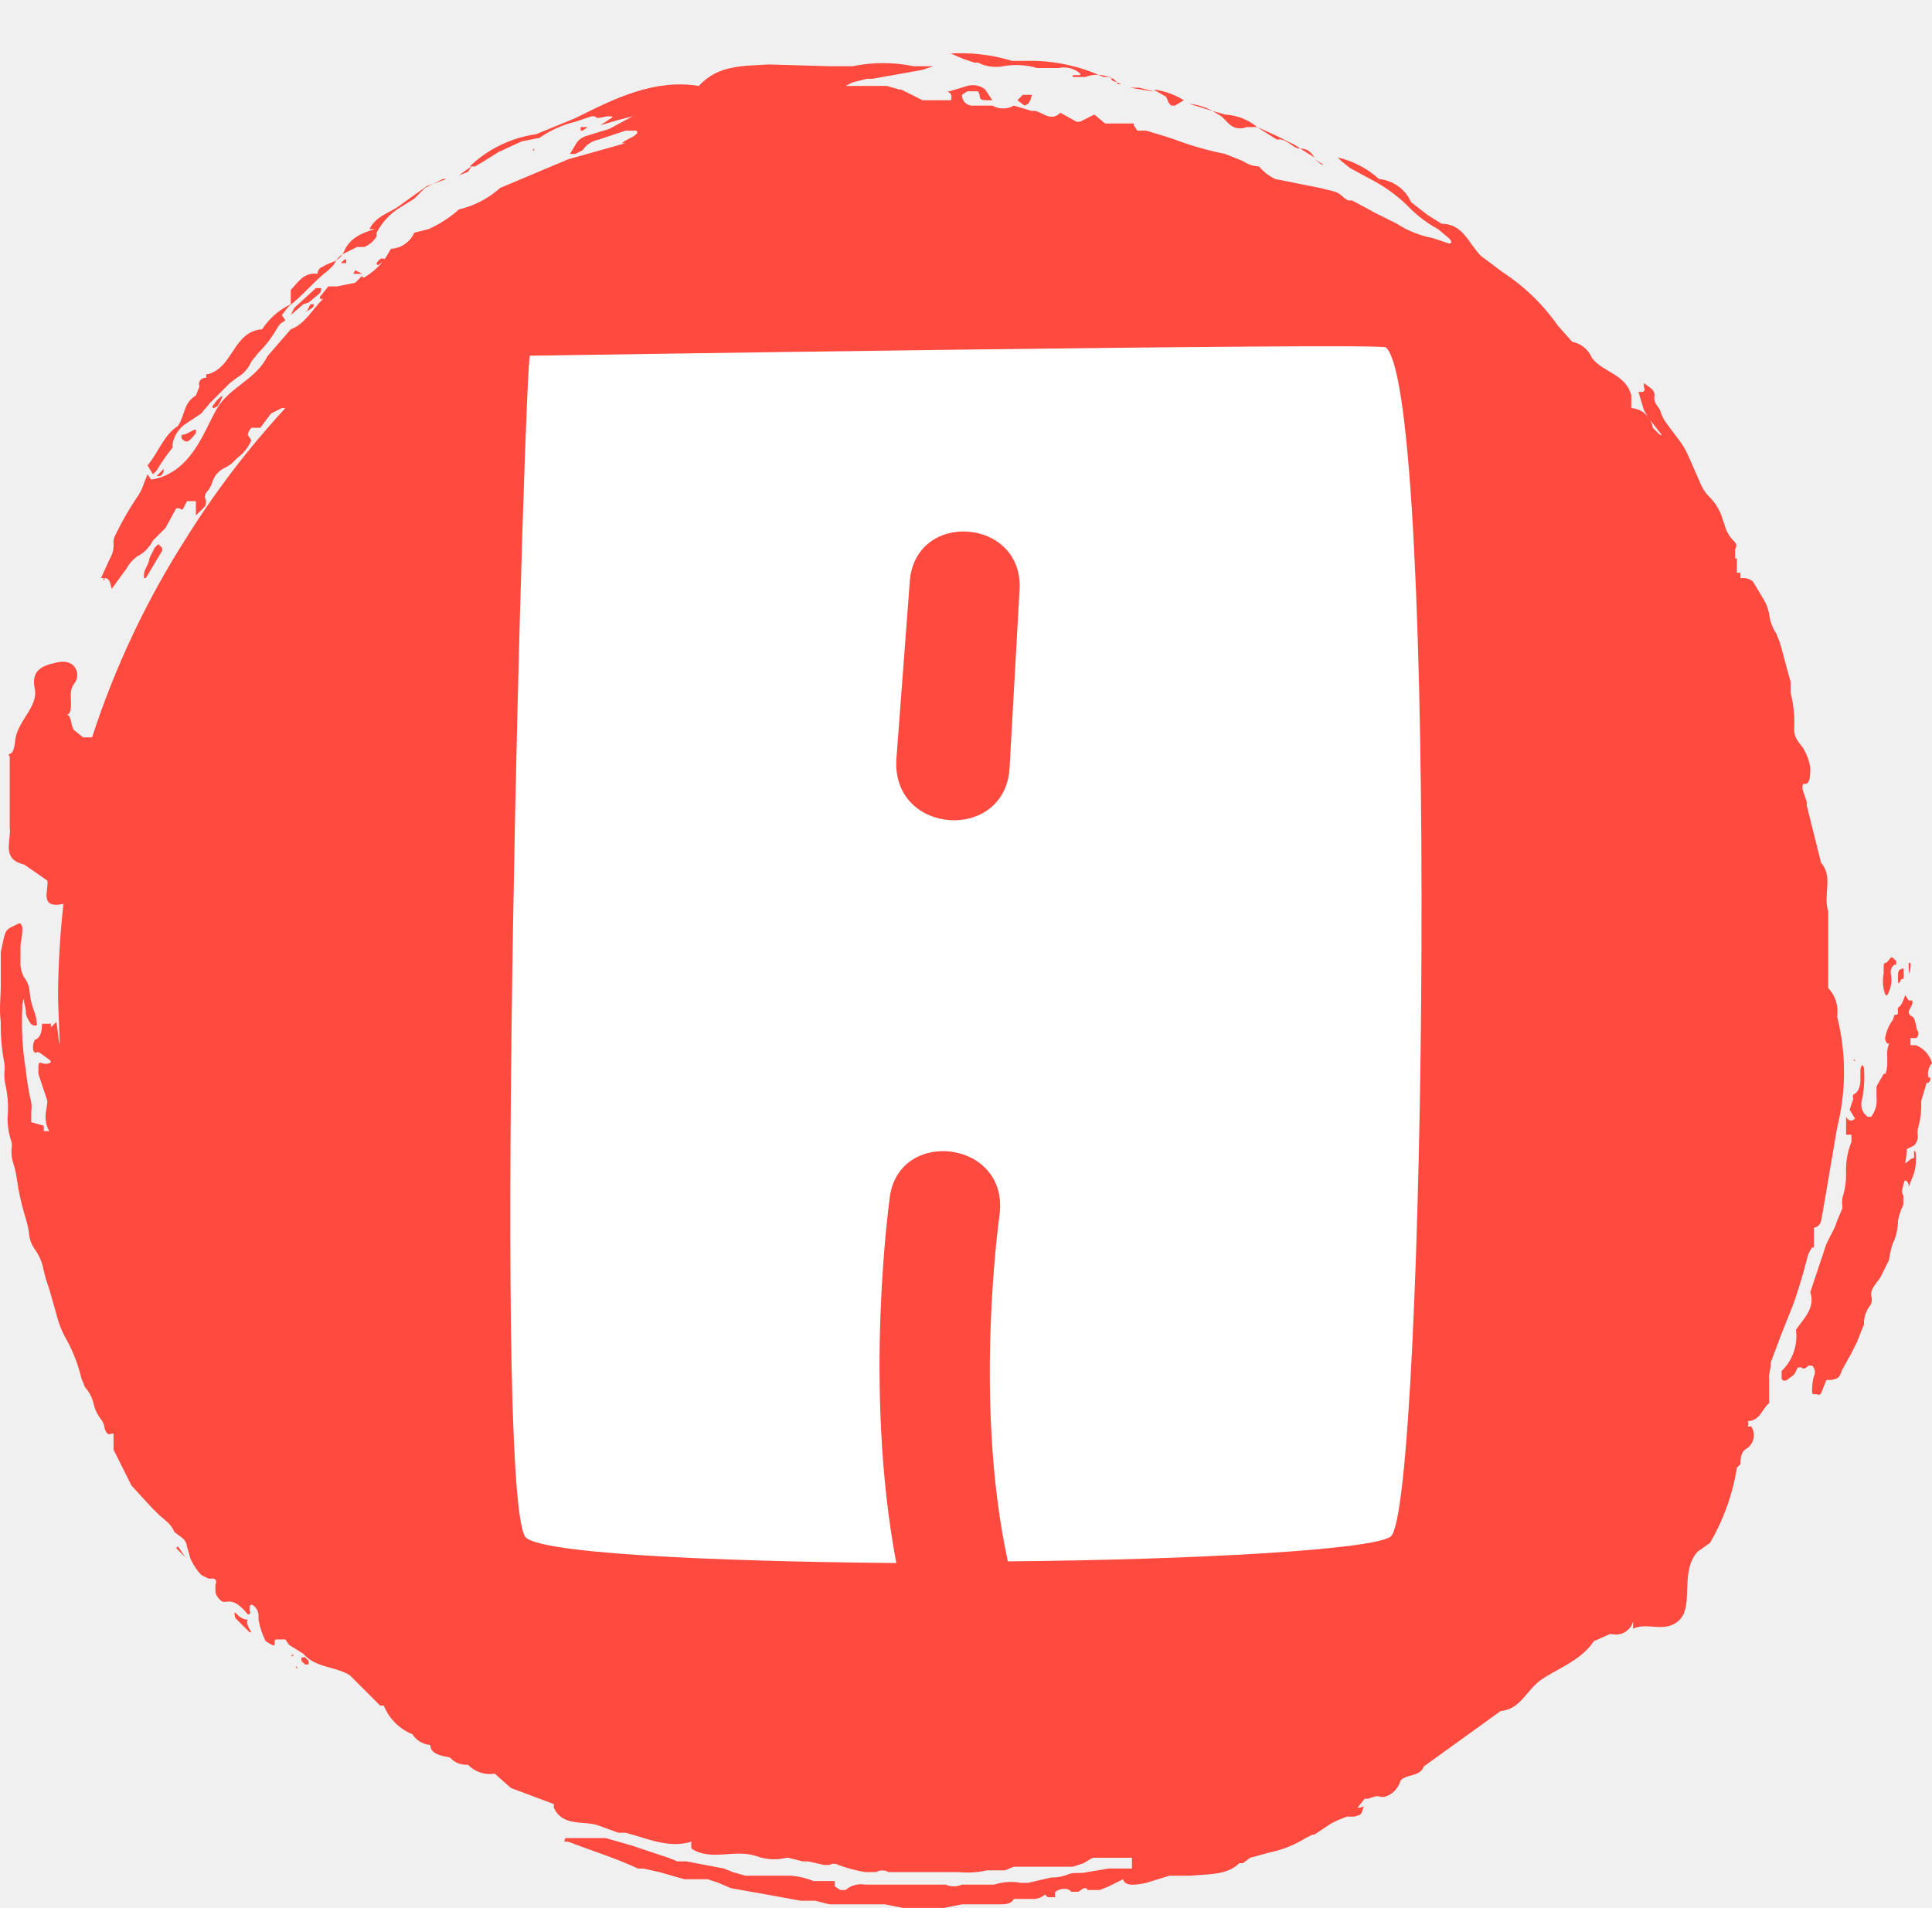
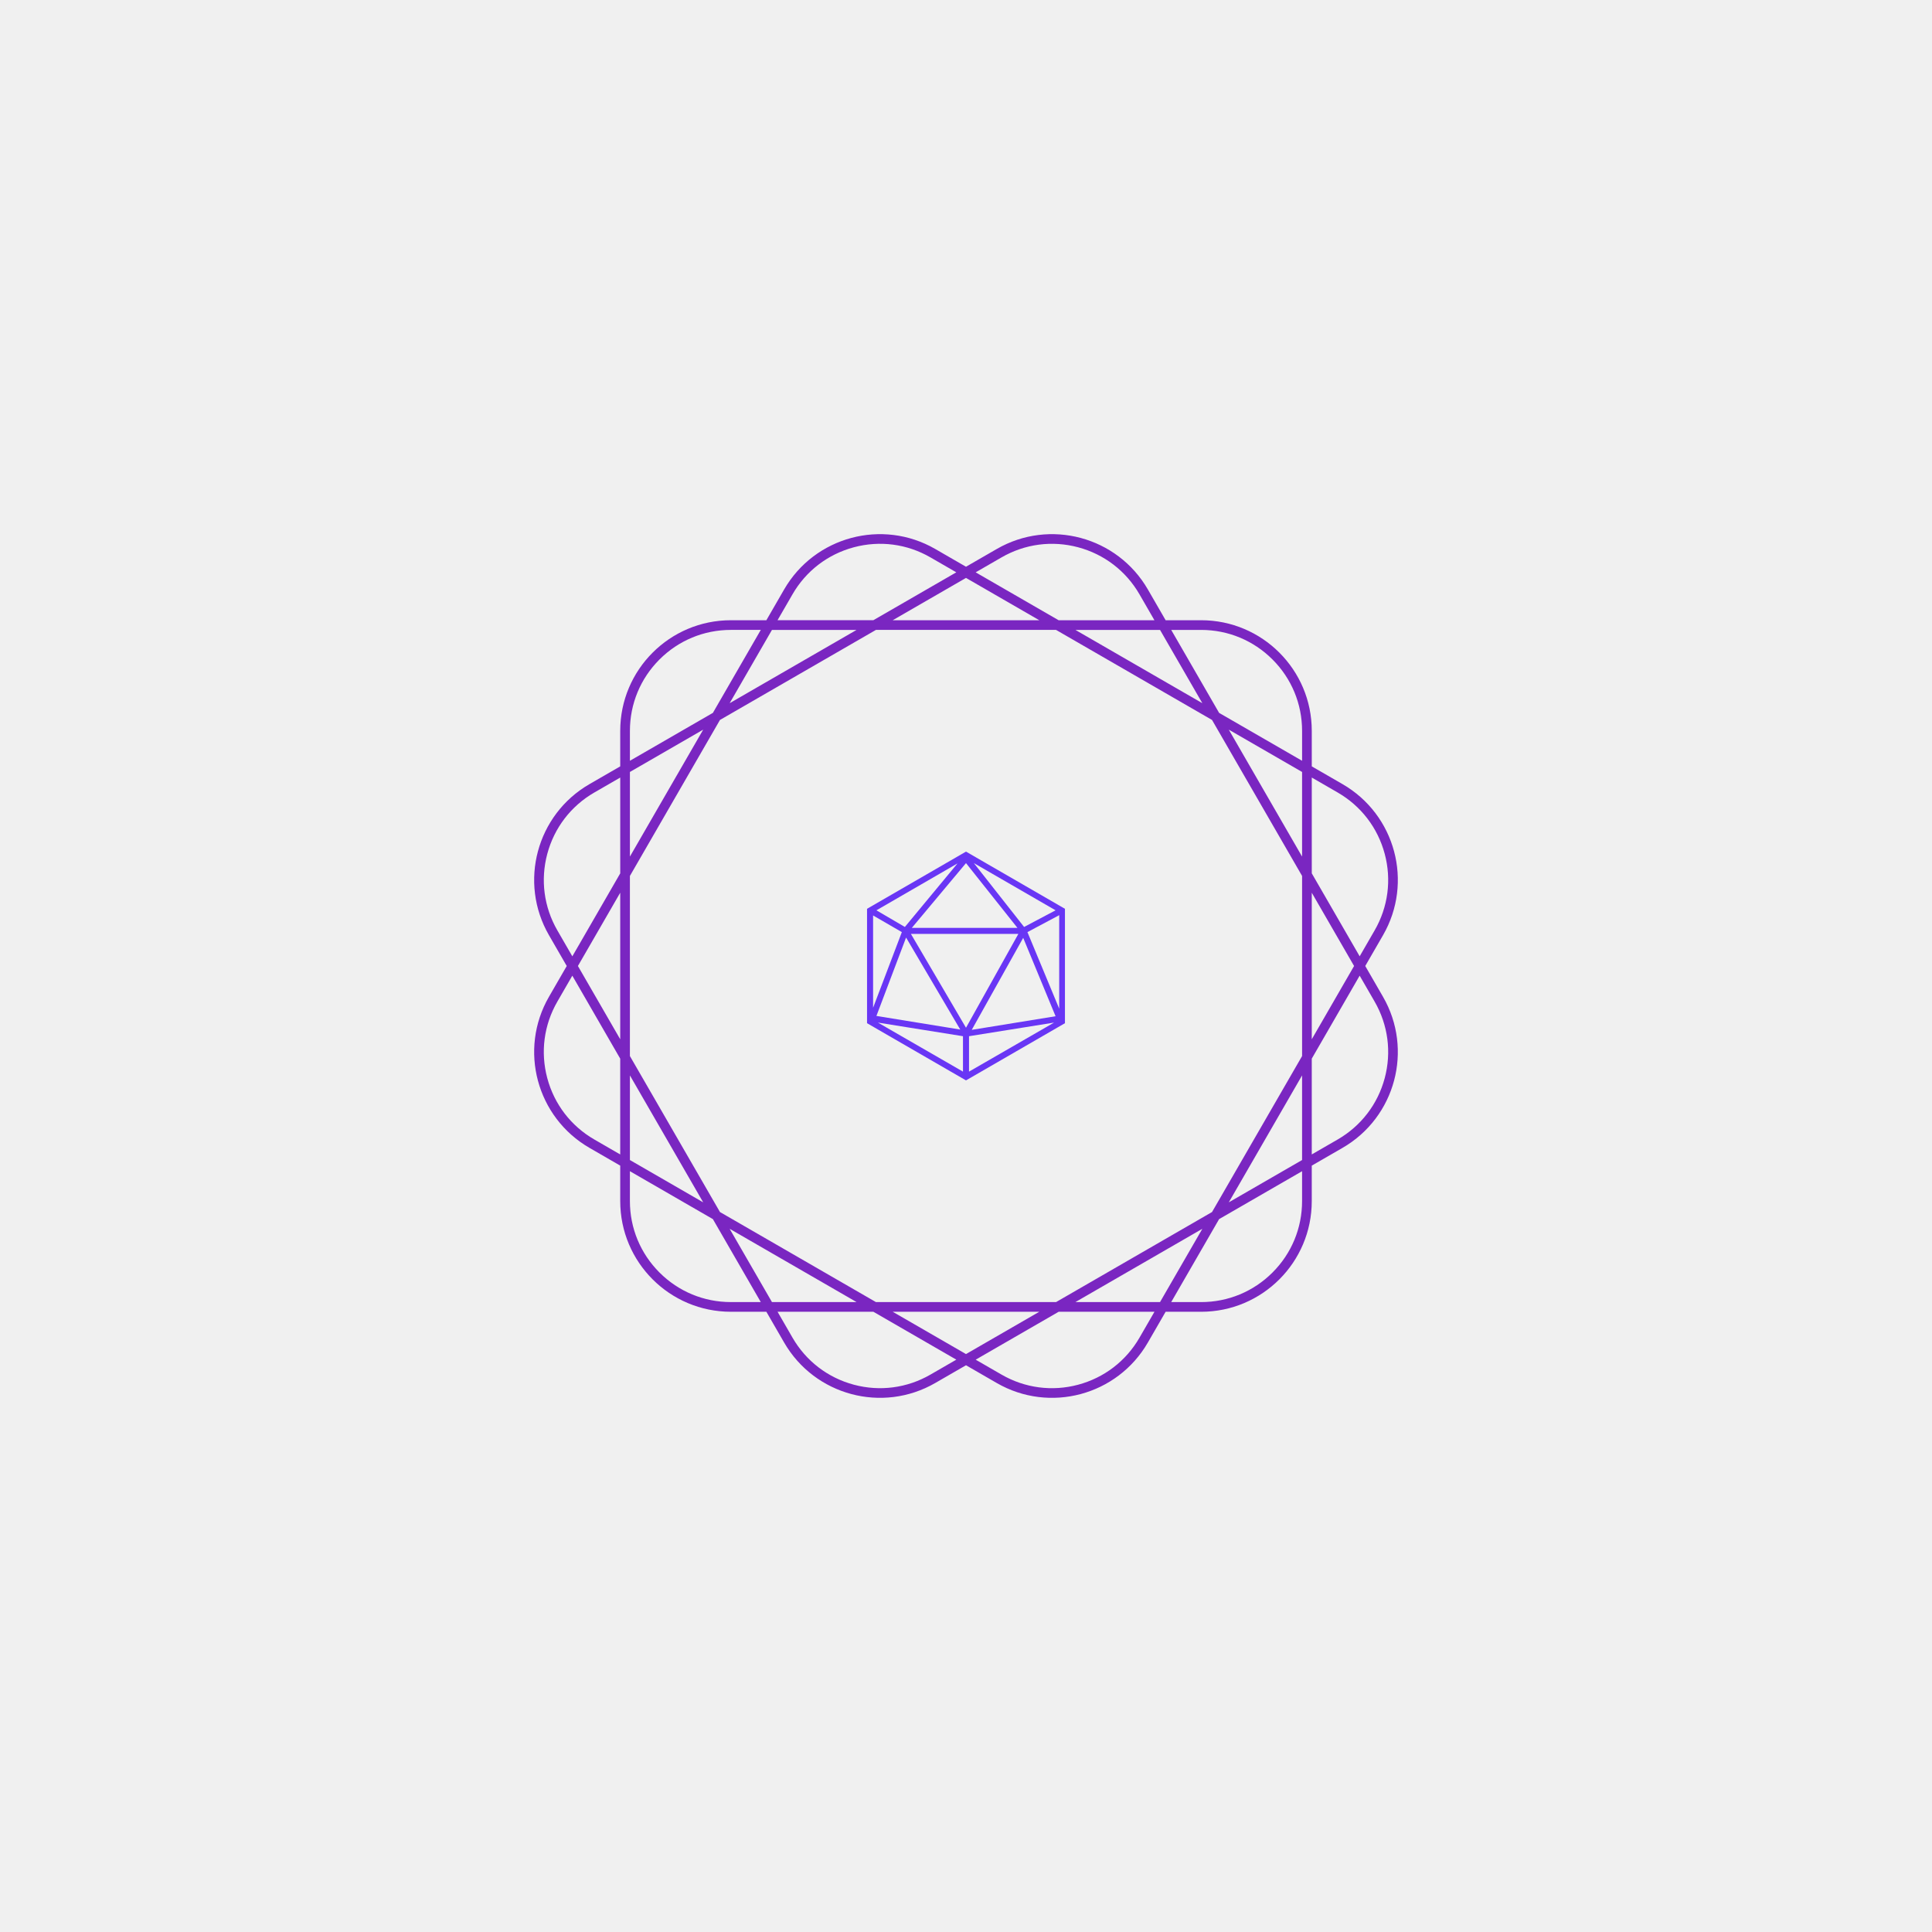
- <svg xmlns="http://www.w3.org/2000/svg" width="308.761" height="304.916" viewBox="0 0 106.008 104.687" class="css-1j8o68f" version="1.1" id="svg23">
-   <defs id="SvgjsDefs2684" />
-   <g id="SvgjsG2685" featurekey="rootContainer" transform="matrix(0.9820593,0,0,0.9820593,-0.05456052,0)" fill="#ff4a3f">
-     <g id="g17">
-       <path d="M19.8 15.3h.5l-.4-.2zm.5.1zm.8-.7c0 .1 0 .1.1.1l.4-.3c-.2-.1-.3-.1-.5.2zm.4-.2zm-4.1 2.3zm-.2.6l.3-.2c.1-.1.1-.2.1-.2h-.2l-.2.4c-.1-.1-.1 0 0 0zm2.2-2.9h-.1l-.2.2h.3zm-2.1 2.4l.6-.5c.1-.1.1-.2.1-.3h-.3l-1.2 1.1-.2.4.7-.6zm-1.1.8z" id="path3" />
-       <path d="M9.7 25v-.2a1.7 1.7 0 0 1 .7-1.1l.9-.6.5-.6.7-.7.4-.4.4-.3a1.9 1.9 0 0 0 .8-.9l.4-.5a5.9 5.9 0 0 0 1-1.3l.2-.3.3-.2-.2-.3.4-.5c.8-.6 1.4-1.4 2.2-2l.3-.3a1.4 1.4 0 0 1 .5-.6l.8-.4h.4a1.4 1.4 0 0 0 .7-.6V13a3.5 3.5 0 0 1 1.3-1.4l.8-.5.2-.2.4-.4 1-.5h.2l-1.1.4-1.4 1c-.6.5-1.4.6-1.8 1.4h.3c-.7.2-1.4.5-1.7 1.2s-.8.6-1.2.9a.4.4 0 0 0-.3.4c-.8-.1-1.1.5-1.5.9v.8a3.9 3.9 0 0 0-1.6 1.4c-1.6.1-1.6 2.1-3 2.5h-.1a.2.2 0 0 0 0 .2c-.3 0-.5.2-.4.5l-.2.5c-.7.4-.6 1.1-1 1.7-.8.5-1.1 1.5-1.7 2.2l.3.5.2-.2a11.6 11.6 0 0 1 .9-1.3zM53.9 3.3l.6.2h.2a2.2 2.2 0 0 0 1.4.2 4.1 4.1 0 0 1 1.9.1h1.2a1.4 1.4 0 0 1 1.2.3.1.1 0 0 1 0 .1H60a.1.1 0 0 0 0 .1h.7a1.8 1.8 0 0 1 1.3 0c.2 0 .1.1.2.2l.5.2h-.2c-.2-.4-.5-.4-.8-.4a9.7 9.7 0 0 0-4.3-.9h-.8A9.8 9.8 0 0 0 53 3h.2zm7.3 3.1zM50.3 4.7zm10.9 1.7h.2-.2zM19 14.7zm32.1-10zm17.6 2.2a.9.9 0 0 0 1 .2h.6a3.1 3.1 0 0 0-1.8-.7l-.7-.2.5.3zm-3.4-1.3c0 .1.1.2.2.3h.2l.5-.3a4.2 4.2 0 0 0-1.7-.6l.7.4zm7.4 2.7l.8.5c-.2-.3-.4-.5-.8-.5z" id="path5" />
-       <path d="M99 76.1l.6-1.6.6-1.5c.2-.5.6-1.8.8-2.6a1.7 1.7 0 0 1 .3-.7h.1v-1.1c.5-.1.4-.6.5-.9l.8-4.7a12.7 12.7 0 0 0 0-6.2 1.9 1.9 0 0 0-.5-1.6v-4.3c-.3-.9.3-1.9-.4-2.7L101 45a.4.4 0 0 0 0-.2l-.2-.6a.5.5 0 0 1 0-.4h.1c.3 0 .3-.5.3-.9a3 3 0 0 0-.4-1.1l-.3-.4a1.1 1.1 0 0 1-.2-.7 6.7 6.7 0 0 0-.2-2v-.6c-.2-.7-.4-1.5-.6-2.2l-.2-.5a2.5 2.5 0 0 1-.4-1.1 2.5 2.5 0 0 0-.3-.8l-.6-1a.8.8 0 0 0-.6-.2h-.1V32h-.2v-.8H97V31a.4.4 0 0 0 0-.1v-.2c.1-.2.1-.3-.1-.5a1.8 1.8 0 0 1-.4-.6l-.2-.6a2.9 2.9 0 0 0-.7-1.2 2.2 2.2 0 0 1-.5-.7l-.7-1.6a4.3 4.3 0 0 0-.6-1l-.6-.8a2.4 2.4 0 0 1-.4-.8l-.2-.3a.6.6 0 0 1-.1-.5.5.5 0 0 0-.2-.4l-.4-.3v.2c.1.2 0 .3-.1.3h-.2l.3 1 .3.5.7.9h-.1l-.2-.2-.2-.2a1.3 1.3 0 0 0-1.2-1.1v-.7c-.3-1.2-1.6-1.3-2.2-2.1a1.5 1.5 0 0 0-1.1-.9l-.8-.9a11.3 11.3 0 0 0-3.1-3l-.8-.6-.4-.3c-.7-.7-1-1.8-2.2-1.8l-.8-.5-.9-.7a2.2 2.2 0 0 0-1.8-1.3 5.1 5.1 0 0 0-2.3-1.2l.2.2.5.4 1.3.7a8.5 8.5 0 0 1 2.1 1.6 6.8 6.8 0 0 0 1.5 1.1l.6.5c.1.1.2.2.1.3H81l-.9-.3a5.6 5.6 0 0 1-2-.8l-1.2-.6-1.3-.7h-.2c-.3-.1-.4-.4-.8-.5l-.8-.2-2.5-.5a2.6 2.6 0 0 1-.9-.7 1.7 1.7 0 0 1-.9-.3l-1-.4a18.1 18.1 0 0 1-2.8-.8l-.6-.2-1-.3h-.5l-.2-.3v-.1h-1.6l-.6-.5-.4.2-.4.2h-.2l-.9-.5c-.6.6-1.1-.2-1.6-.1l-1-.3a1.2 1.2 0 0 1-1.2 0h-1.2a.6.6 0 0 1-.5-.6l.3-.2h.6a.7.7 0 0 1 .1.3c0 .2.2.2.5.2h.2l-.4-.6a1.1 1.1 0 0 0-1-.2l-1 .3H53c.3.2.2.3.2.5h-1.6l-.4-.2-.8-.4h-.1l-.7-.2h-2.3l.4-.2.8-.2h.3l1.7-.3 1.1-.2.6-.2h-1.1a8.4 8.4 0 0 0-3.4 0h-1.3L43 3.6c-1.4.1-2.8 0-3.9 1.2-2.5-.4-4.7.7-6.9 1.8l-2.2.9a6.7 6.7 0 0 0-3.7 1.8h.3l.5-.3.8-.5 1.3-.6 1-.2a6 6 0 0 1 2-.9l.9-.3h.2c.1.2.5 0 .7 0h.2c.1 0 .1.1 0 .1l-.6.4 1-.3.8-.2-1.3.7-1.3.4a1 1 0 0 0-.6.5l-.3.5h.3l.4-.2a1.4 1.4 0 0 1 .9-.6l1.5-.5h.5a.1.1 0 0 1 .1.2c-.2.2-.6.3-.8.5h.2l-3.2.9-3.8 1.6a5.2 5.2 0 0 1-2.3 1.2 6.6 6.6 0 0 1-1.7 1.1l-.8.2a1.5 1.5 0 0 1-1.3.9l-.3.5a3.7 3.7 0 0 1-1.2 1.1h-.1v-.1l-.2.2-.2.2-1 .2h-.5l-.4.5c-.1.1-.1.2 0 .2h.1c-.6.6-1 1.4-1.8 1.7L15 19.9c-.6 1.2-1.8 1.6-2.6 2.6s-1.4 3.9-3.9 4.3l-.2-.3-.2.5a2.7 2.7 0 0 1-.4.8 16.9 16.9 0 0 0-1.2 2.1.8.8 0 0 0-.1.5 1.4 1.4 0 0 1-.2.8l-.5 1.1h.2c.3 0 .3.3.4.6l.8-1.1a2.2 2.2 0 0 1 .6-.7 2 2 0 0 0 .9-.9l.3-.3.4-.4.6-1.1h.2c.1.1.1.1.2 0l.2-.4h.5v.8l.5-.5a.5.5 0 0 0 0-.5.4.4 0 0 1 .1-.3 1.5 1.5 0 0 0 .3-.5 1.3 1.3 0 0 1 .8-.9l.3-.2.3-.3a2.4 2.4 0 0 0 .8-1l-.2-.3c0-.1.1-.3.2-.4h.5l.6-.8.6-.3h.2a48.8 48.8 0 0 0-5.5 7.2h-.1.1a48.4 48.4 0 0 0-5.3 11.2h-.5l-.5-.4c-.2-.2-.1-.7-.4-.9h.1c.3-.5-.1-1.2.3-1.7s.1-1.4-.9-1.2-1.5.5-1.3 1.5-1 1.8-1.1 2.9-.5.5-.3.9v3.9c.1.8-.5 1.8.8 2.1l1.3.9c.1.5-.5 1.6.9 1.3a49.2 49.2 0 0 0-.3 5c0 1.1.1 2.2.1 3.3v-.4c-.1-.4-.1-.8-.2-1.3l-.3.3v-.2h-.5c0 .5-.1.8-.4.9a.9.9 0 0 0-.1.5c0 .1.1.3.2.2s.4.2.7.4-.2.3-.4.2-.2.1-.2.3v.3l.5 1.5c0 .3-.1.6-.1.9a1.7 1.7 0 0 0 .2.8h-.3v-.3l-.7-.2v-.6a1.5 1.5 0 0 0 0-.5 14.6 14.6 0 0 1-.3-1.8 16.6 16.6 0 0 1-.2-3.5.9.9 0 0 1 .1-.5v.2a2.9 2.9 0 0 1 .1.5.8.8 0 0 0 .1.4c.1.2.2.4.4.4s.1-.1.1-.2a2.1 2.1 0 0 0-.1-.5 4.2 4.2 0 0 1-.3-1.3 1.5 1.5 0 0 0-.3-.7 1.6 1.6 0 0 1-.2-.9v-.8c0-.3.1-.6.1-.9a.5.5 0 0 0-.1-.4h-.1c-.8.4-.7.2-1 1.6V55c0 .7-.1 1.4 0 2.1a10.8 10.8 0 0 0 .2 2.3 1.8 1.8 0 0 1 0 .5 3.1 3.1 0 0 0 .1.9 5.9 5.9 0 0 1 .1 1.3 3.9 3.9 0 0 0 .2 1.7 1.2 1.2 0 0 1 0 .4 2.1 2.1 0 0 0 .1.8 4.9 4.9 0 0 1 .2.9 14 14 0 0 0 .5 2.2 5 5 0 0 1 .2 1 1.7 1.7 0 0 0 .3.7 2.9 2.9 0 0 1 .5 1.2 8.5 8.5 0 0 0 .3 1l.4 1.4a5.4 5.4 0 0 0 .6 1.5 8.5 8.5 0 0 1 .8 2.1l.2.5a2.1 2.1 0 0 1 .5 1 2.1 2.1 0 0 0 .4.8 1 1 0 0 1 .2.5c.1.3.2.4.4.3h.1v.9l.5 1 .5 1 1.1 1.2.4.4c.3.3.7.5.9 1l.4.3a.7.7 0 0 1 .3.5l.2.7a3.3 3.3 0 0 0 .6.9l.4.2h.3a.2.2 0 0 1 .1.3 2.5 2.5 0 0 0 0 .5.9.9 0 0 0 .4.5h.2c.4-.1.8.2 1.2.7h.1c0-.1.1-.1 0-.2v-.2c0-.1.1-.2.2-.1a.7.7 0 0 1 .3.6v.2a4.3 4.3 0 0 0 .4 1.2c.5.3.5.3.5.1s0-.2.2-.2h.4l.2.3.8.5c.7.8 1.8.7 2.6 1.2l1.7 1.7h.2a2.9 2.9 0 0 0 1.6 1.6 1.3 1.3 0 0 0 1 .6c0 .5.6.6 1.1.7a1.2 1.2 0 0 0 .8.4h.2a1.7 1.7 0 0 0 1.5.5l.9.8 2.4.9v.2c.5 1.1 1.7.7 2.5 1l1.1.4h.4c1.2.3 2.4.9 3.7.5a.7.7 0 0 0 0 .4c1.1.7 2.4 0 3.6.4a2.9 2.9 0 0 0 1.7.1h.1l.8.2h.3l.9.2h.3a.5.5 0 0 1 .5 0 7.9 7.9 0 0 0 1.5.4h.6a.7.7 0 0 1 .7 0h3.9a5 5 0 0 0 1.6-.1h1l.5-.2H60l.6-.2.5-.3h2.2v.6H62l-1.2.2c-.4.1-.7 0-1 .1a2.4 2.4 0 0 1-1 .2l-1.3.3h-.4a3.1 3.1 0 0 0-1.5.1h-1.8a1.1 1.1 0 0 1-.9 0h-4.5a1.3 1.3 0 0 0-1.1.3H47l-.3-.2v-.3h-1.2a4.1 4.1 0 0 0-1.3-.3h-2.5l-.7-.2-.5-.2-2.1-.4h-.5l-.5-.2-2.1-.7-1.4-.4h-2.2c-.1 0-.1.1-.1.2h.2c1.3.5 2.6.9 3.9 1.5h.3l.9.2 1.4.4h1.3l.6.2.7.3 1.7.3 1.1.2 1.1.2h.8l.8.2h3.1l1 .2h2.3l1-.2H56c.4 0 .6-.1.7-.3h1a1 1 0 0 0 .8-.3c-.1.1 0 .1.1.2h.4v-.2c0-.1 0-.1.2-.2s.6-.1.7.1h.4l.3-.2c.2 0 .2 0 .2.1h.7l.5-.2.8-.4c.1.3.4.4 1.3.2l1.3-.4h1.2c.9-.1 2 0 2.7-.7h.2l.4-.3 1.1-.3a6.1 6.1 0 0 0 2-.8l.4-.2h.1l.9-.6.4-.2.5-.2h.4c.4-.1.4-.1.5-.4s0-.1-.2-.1h-.1l.4-.5h.2c.3-.1.5-.2.7-.1h.2a1.3 1.3 0 0 0 .9-.9c.3-.4 1.1-.2 1.3-.8l4.3-3.1c1.1-.1 1.4-1.1 2.2-1.7s2.3-1.1 3-2.2l.9-.4h.1a1 1 0 0 0 1.2-.7v.4c.8-.4 1.8.3 2.6-.5s0-2.7 1-3.8l.7-.5a12.1 12.1 0 0 0 1.5-4.2l.2-.2c0-.3 0-.7.4-.9a.9.9 0 0 0 .2-1.2h-.2a.3.3 0 0 0 0-.3c.7 0 .8-.7 1.2-1V77a.5.5 0 0 1 0-.2 3.8 3.8 0 0 0 .1-.7zM5.9 32.2z" id="path7" />
-       <path d="M26.4 9.3l-.3.2-.4.3.5-.2zm6.1-2h.1l.3-.2h-.4zm-2.6 1l-.1.1h.1v-.1zm-1.5 1.4zm1.3-.2zm-6.3 3.1zM9.2 26.2l-.4.4H9a.4.4 0 0 0 .2-.4zm3-3.5a2.1 2.1 0 0 0 .3-.6 1.5 1.5 0 0 0-.5.5c-.1.1-.1.2 0 .2zM11 24.2V24c-.2 0-.5.3-.8.3v.2c.3.3.4.2.8-.3zm3 66.2zM73.9 9.2h.1l-.5-.3zm-2.5-1.4c.5-.1.8.4 1.2.5h.1l-.3-.2-1-.5-1.1-.5.3.2zM52.8 3.1zm11.7 2h-.1l-1.2-.2h.5zm2 .7l1.3.4a3.3 3.3 0 0 0-1.3-.4zm-9 0a1 1 0 0 0 .2-.5h-.5l-.3.3.4.3zm9 1.6zM49.9 4.2zm2.9.7zM48.5 4zm13.8 2.1a.5.5 0 0 0 0 .1zm44.8 52.3h-.3V58h.3c.1 0 .2-.3.1-.4s-.1-.7-.3-.8a.3.3 0 0 1-.2-.3l.2-.4a.4.4 0 0 0 0-.2h-.2l-.2-.3c-.1.3-.2.6-.4.7a.5.5 0 0 0 0 .2c0 .1 0 .2-.1.2h-.1a1.1 1.1 0 0 1-.1.3 2.3 2.3 0 0 0-.4.9.4.4 0 0 0 .1.4h.1a1.7 1.7 0 0 0-.1.8v.4a1.8 1.8 0 0 1-.1.5h-.1l-.4.7v.6a1.5 1.5 0 0 1-.3 1.1h-.2l-.2-.2a.9.9 0 0 1-.1-.8 6.5 6.5 0 0 0 .1-1.7c0-.1-.1-.2-.1-.2a.5.5 0 0 0-.1.3v.6c0 .2-.1.6-.3.7s-.1.2-.1.3l-.2.6.3.5c-.2.2-.4.1-.5-.1v1h.3v.4a4.2 4.2 0 0 0-.3 1.4 3.3 3.3 0 0 0 0 .4 4 4 0 0 1-.2 1.3 2 2 0 0 0 0 .6l-.3.7a3.2 3.2 0 0 1-.3.7l-.3.6-.9 2.7c.3.9-.4 1.5-.8 2.1a2.7 2.7 0 0 1-.8 2.3v.4c0 .1.1.2.3.1l.4-.3.2-.4h.2c.1.1.2.1.4-.1h.2a.5.5 0 0 1 .1.6 2.9 2.9 0 0 0-.1.8c0 .1 0 .2.1.2h.2c.1.1.2 0 .3-.3l.2-.5h.3c.4-.1.4-.1.6-.6l.5-.9.3-.6.4-1a1.6 1.6 0 0 1 .3-1 .6.6 0 0 0 .1-.6c0-.2 0-.3.2-.6l.3-.4.5-1a4.7 4.7 0 0 1 .2-.9 3 3 0 0 0 .3-1.3 3.8 3.8 0 0 1 .3-.9v-.5c-.1-.2-.1-.2 0-.6s.1-.2.2-.2a.4.4 0 0 1 .1.3l.2-.5a2.3 2.3 0 0 0 .2-.9v-.3c0-.1 0-.3-.1-.3v.4c-.2 0-.3.2-.5.3a6.4 6.4 0 0 0 .1-.8l.4-.2a.7.7 0 0 0 .2-.6 1.4 1.4 0 0 1 0-.3 4.8 4.8 0 0 0 .2-1.4v-.2l.3-1h.1a.3.3 0 0 0 .1-.3h-.1a.9.9 0 0 1 .2-.8 1.5 1.5 0 0 0-.9-1zm-1.2 7.8zm-.2-9.9zm0 0zM9.1 30.8a.3.3 0 0 0 0-.2l-.2-.2-.2.2-.3.6c0 .3-.3.6-.3.9v.2h.1zm96.3 24.8h.1a1.7 1.7 0 0 0 .2-1.2.5.5 0 0 1 .2-.5h.1v-.2l-.2-.2h-.1c-.1.1-.2.3-.3.3s-.1.1-.1.3v.3a2.2 2.2 0 0 0 .1 1.2zM13.2 90.1c-.1 0 0 .2 0 .3l.8.8h.1c-.2-.3-.3-.6-.2-.7a.9.9 0 0 1-.5-.2zm.8.3zm92.3-35.7h.1a2 2 0 0 0 0-.6c-.3.1-.3.1-.3.6s.1.1.2 0z" id="path9" />
-       <path d="M106.7 62a.6.6 0 0 0 .1-.5c0-.1-.1-.2-.1-.1h-.2v.2c0 .4.1.5.2.4zm.1-8.2h-.1v.6a1 1 0 0 0 .1-.6zM17.1 92.6h-.2v.2l.2.2h.2v-.2zm86.6-33.3c0-.1 0-.1-.1-.1zM9.9 86.5l.5.5-.4-.6z" id="path11" />
-       <circle cx="10.5" cy="87.1" transform="rotate(-24.8 10.4 87.159)" id="circle13" />
-       <path d="M9.7 30.1h-.1v.2-.2h.1zm83.2-6.6l-.2-.3h-.1zm-14.7 77.1zM5.9 32.2zm-.1.2a.3.3 0 0 0 .1-.2v.2zm1.9-4.9zM61.5 2.4zm42.8 58.2v.1-.1zM16.4 92.5h-.1c.1.1.2 0 .1-.1zm.2.7h.1l-.1-.1v.1zm73.9-71.3zm15.2 34.4zM14.6 91.7zm92.1-37zm-.8 11.4zM34.6 0z" id="path15" />
-     </g>
-   </g>
-   <g id="SvgjsG2686" featurekey="nameFeature-0" transform="matrix(2.284354,0,0,2.284354,27.98006,-5.60952)" fill="#ffffff">
-     <path d="M9.6 16.48 l-0.32 4.24 c-0.08 1.8 2.6 1.96 2.72 0.2 l0.24 -4.28 c0.12 -1.76 -2.56 -1.96 -2.64 -0.16 z M0.48 11 l0 0 c0.04 0 20.48 -0.32 20.56 -0.2 c1.28 1.12 0.96 27.8 0.12 28.56 c-0.4 0.32 -4.64 0.56 -9.2 0.6 c-0.84 -3.84 -0.2 -8.32 -0.2 -8.32 c0.24 -1.8 -2.44 -2.12 -2.64 -0.4 c0 0.04 -0.64 4.52 0.16 8.76 c-4.56 -0.04 -8.68 -0.24 -8.92 -0.64 c-0.8 -1.44 0 -28.28 0.12 -28.36 z" id="path20" />
+ <svg xmlns="http://www.w3.org/2000/svg" version="1.1" width="128" height="128" viewBox="0 0 128 128">
+   <g transform="matrix(0.4478261,0,0,0.4478261,35.33914,12.5)">
+     <svg viewBox="0 0 125 225" data-background-color="#ffffff" preserveAspectRatio="xMidYMid meet" height="230" width="128">
+       <g id="tight-bounds" transform="matrix(1,0,0,1,0.00001435565,0)">
+         <svg viewBox="0 0 125 225" height="225" width="125">
+           <g>
+             <svg />
+           </g>
+           <g>
+             <svg viewBox="0 0 125 225" height="225" width="125">
+               <g>
+                 <path transform="translate(-12.55969,37.44031) scale(1.50118,1.50118)" d="M88.492 50l1.711-2.963c2.946-5.102 1.198-11.626-3.904-14.572l-2.963-1.711v-3.422c0-5.891-4.776-10.667-10.667-10.667h-3.422l-1.711-2.963c-2.946-5.102-9.47-6.85-14.572-3.904l-2.964 1.71-2.963-1.711c-5.102-2.945-11.626-1.197-14.572 3.905l-1.711 2.963h-3.422c-5.891 0-10.667 4.776-10.667 10.667v3.422l-2.963 1.711c-5.102 2.946-6.85 9.47-3.904 14.572l1.71 2.963-1.711 2.963c-2.945 5.102-1.197 11.626 3.905 14.572l2.963 1.711v3.422c0 5.891 4.776 10.667 10.667 10.667h3.422l1.711 2.963c2.946 5.102 9.47 6.85 14.572 3.904l2.963-1.71 2.963 1.711c5.102 2.946 11.626 1.198 14.572-3.904l1.711-2.963h3.422c5.891 0 10.667-4.776 10.667-10.667v-3.422l2.963-1.711c5.102-2.946 6.85-9.47 3.904-14.572zM85.832 33.273c2.252 1.3 3.862 3.399 4.535 5.91 0.673 2.511 0.328 5.135-0.972 7.386l-1.441 2.497-4.618-7.999v-9.236zM73.72 73.72l-15.038 8.682h-17.364l-15.038-8.682-8.682-15.038v-17.364l8.682-15.038 15.038-8.682h17.364l15.038 8.682 8.682 15.038v17.364zM82.401 60.549v8.158l-7.065 4.079zM72.786 75.336l-4.079 7.065h-8.158zM57.065 83.335l-7.065 4.079-7.065-4.079zM39.451 82.401h-8.158l-4.079-7.065zM24.664 72.786l-7.065-4.079v-8.158zM16.665 57.065l-4.079-7.065 4.079-7.065zM17.599 39.451v-8.158l7.065-4.079zM27.214 24.664l4.079-7.065h8.158zM42.935 16.665l7.065-4.079 7.065 4.079zM60.549 17.599h8.158l4.079 7.065zM75.336 27.214l7.065 4.079v8.158zM83.335 42.935l4.079 7.065-4.079 7.065zM72.668 17.599c2.6 0 5.044 1.012 6.883 2.851 1.838 1.838 2.851 4.283 2.851 6.883v2.883l-7.999-4.618-4.618-7.999zM53.43 10.606c2.252-1.3 4.875-1.645 7.386-0.972 2.511 0.673 4.61 2.284 5.91 4.535l1.441 2.497h-9.236l-7.999-4.618zM33.273 14.168c1.3-2.252 3.399-3.862 5.91-4.535 2.511-0.673 5.135-0.328 7.386 0.972l2.497 1.441-7.999 4.618h-9.236zM17.599 27.332c0-2.6 1.012-5.044 2.851-6.883 1.838-1.838 4.283-2.851 6.883-2.851h2.883l-4.618 7.999-7.999 4.618zM10.606 46.57c-1.3-2.252-1.645-4.875-0.972-7.386 0.673-2.511 2.284-4.61 4.535-5.91l2.497-1.441v9.236l-4.618 7.999zM14.168 66.727c-2.252-1.3-3.862-3.399-4.535-5.91-0.673-2.511-0.328-5.135 0.972-7.386l1.441-2.497 4.618 7.999v9.236zM27.332 82.401c-2.6 0-5.044-1.012-6.883-2.851-1.838-1.838-2.851-4.283-2.851-6.883v-2.883l7.999 4.618 4.618 7.999zM46.57 89.394c-2.252 1.3-4.875 1.645-7.386 0.972-2.511-0.673-4.61-2.284-5.91-4.535l-1.441-2.497h9.236l7.999 4.618zM66.727 85.832c-1.3 2.252-3.399 3.862-5.91 4.535-2.511 0.673-5.135 0.328-7.386-0.972l-2.497-1.441 7.999-4.618h9.236zM82.401 72.668c0 2.6-1.012 5.044-2.851 6.883-1.838 1.838-4.283 2.851-6.883 2.851h-2.883l4.618-7.999 7.999-4.618zM90.367 60.816c-0.673 2.511-2.284 4.61-4.535 5.91l-2.497 1.441v-9.236l4.618-7.999 1.441 2.497c1.3 2.253 1.646 4.876 0.973 7.387z" fill="#7a26c1" fill-rule="nonzero" stroke="none" stroke-width="1" stroke-linecap="butt" stroke-linejoin="miter" stroke-miterlimit="10" stroke-dasharray="" stroke-dashoffset="0" font-family="none" font-weight="none" font-size="none" text-anchor="none" style="mix-blend-mode: normal" data-fill-palette-color="tertiary" />
+               </g>
+               <g transform="matrix(1,0,0,1,48.17785,95.94412)">
+                 <svg viewBox="0 0 28.644 33.112" height="33.112" width="28.644">
+                   <g>
+                     <svg viewBox="0 0 28.644 33.112" height="33.112" width="28.644">
+                       <g>
+                         <svg viewBox="0 0 28.644 33.112" height="33.112" width="28.644">
+                           <g id="textblocktransform">
+                             <svg viewBox="0 0 28.644 33.112" height="33.112" width="28.644" id="textblock">
+                               <g>
+                                 <svg viewBox="0 0 28.644 33.112" height="33.112" width="28.644">
+                                   <g>
+                                     <svg viewBox="0 0 28.644 33.112" height="33.112" width="28.644">
+                                       <g>
+                                         <svg version="1.1" x="0" y="0" viewBox="17.3 12.2 65.4 75.6" style="enable-background:new 0 0 100 100;" xml:space="preserve" height="33.112" width="28.644" class="icon-icon-0" data-fill-palette-color="accent" id="icon-0">
+                                           <path d="M50 12.2L17.3 31.1v37.8L50 87.8l32.7-18.9V31.1L50 12.2zM32.1 37.4L50 16l17 21.4H32.1zM67.3 39.4L50 70.4l-18.2-31H67.3zM48.1 71l-27.7-4.5 9.8-25.9L48.1 71zM68.9 40.7l10.7 25.9-27.7 4.5L68.9 40.7zM69.2 37.1L52.6 16l27 15.6L69.2 37.1zM29.8 37.1l-9.4-5.5 26.8-15.5L29.8 37.1zM28.8 38.8l-9.5 25V33.3L28.8 38.8zM49 73.2v11.7L20.9 68.7 49 73.2zM51 73.2l28.1-4.5L51 84.9V73.2zM70.3 38.8l10.5-5.6v30.9L70.3 38.8z" fill="#6936f5" data-fill-palette-color="accent" />
+                                         </svg>
+                                       </g>
+                                     </svg>
+                                   </g>
+                                 </svg>
+                               </g>
+                             </svg>
+                           </g>
+                         </svg>
+                       </g>
+                       <g />
+                     </svg>
+                   </g>
+                 </svg>
+               </g>
+             </svg>
+           </g>
+           <defs />
+         </svg>
+         <rect width="125" height="225" fill="none" stroke="none" visibility="hidden" />
+       </g>
+     </svg>
  </g>
</svg>
